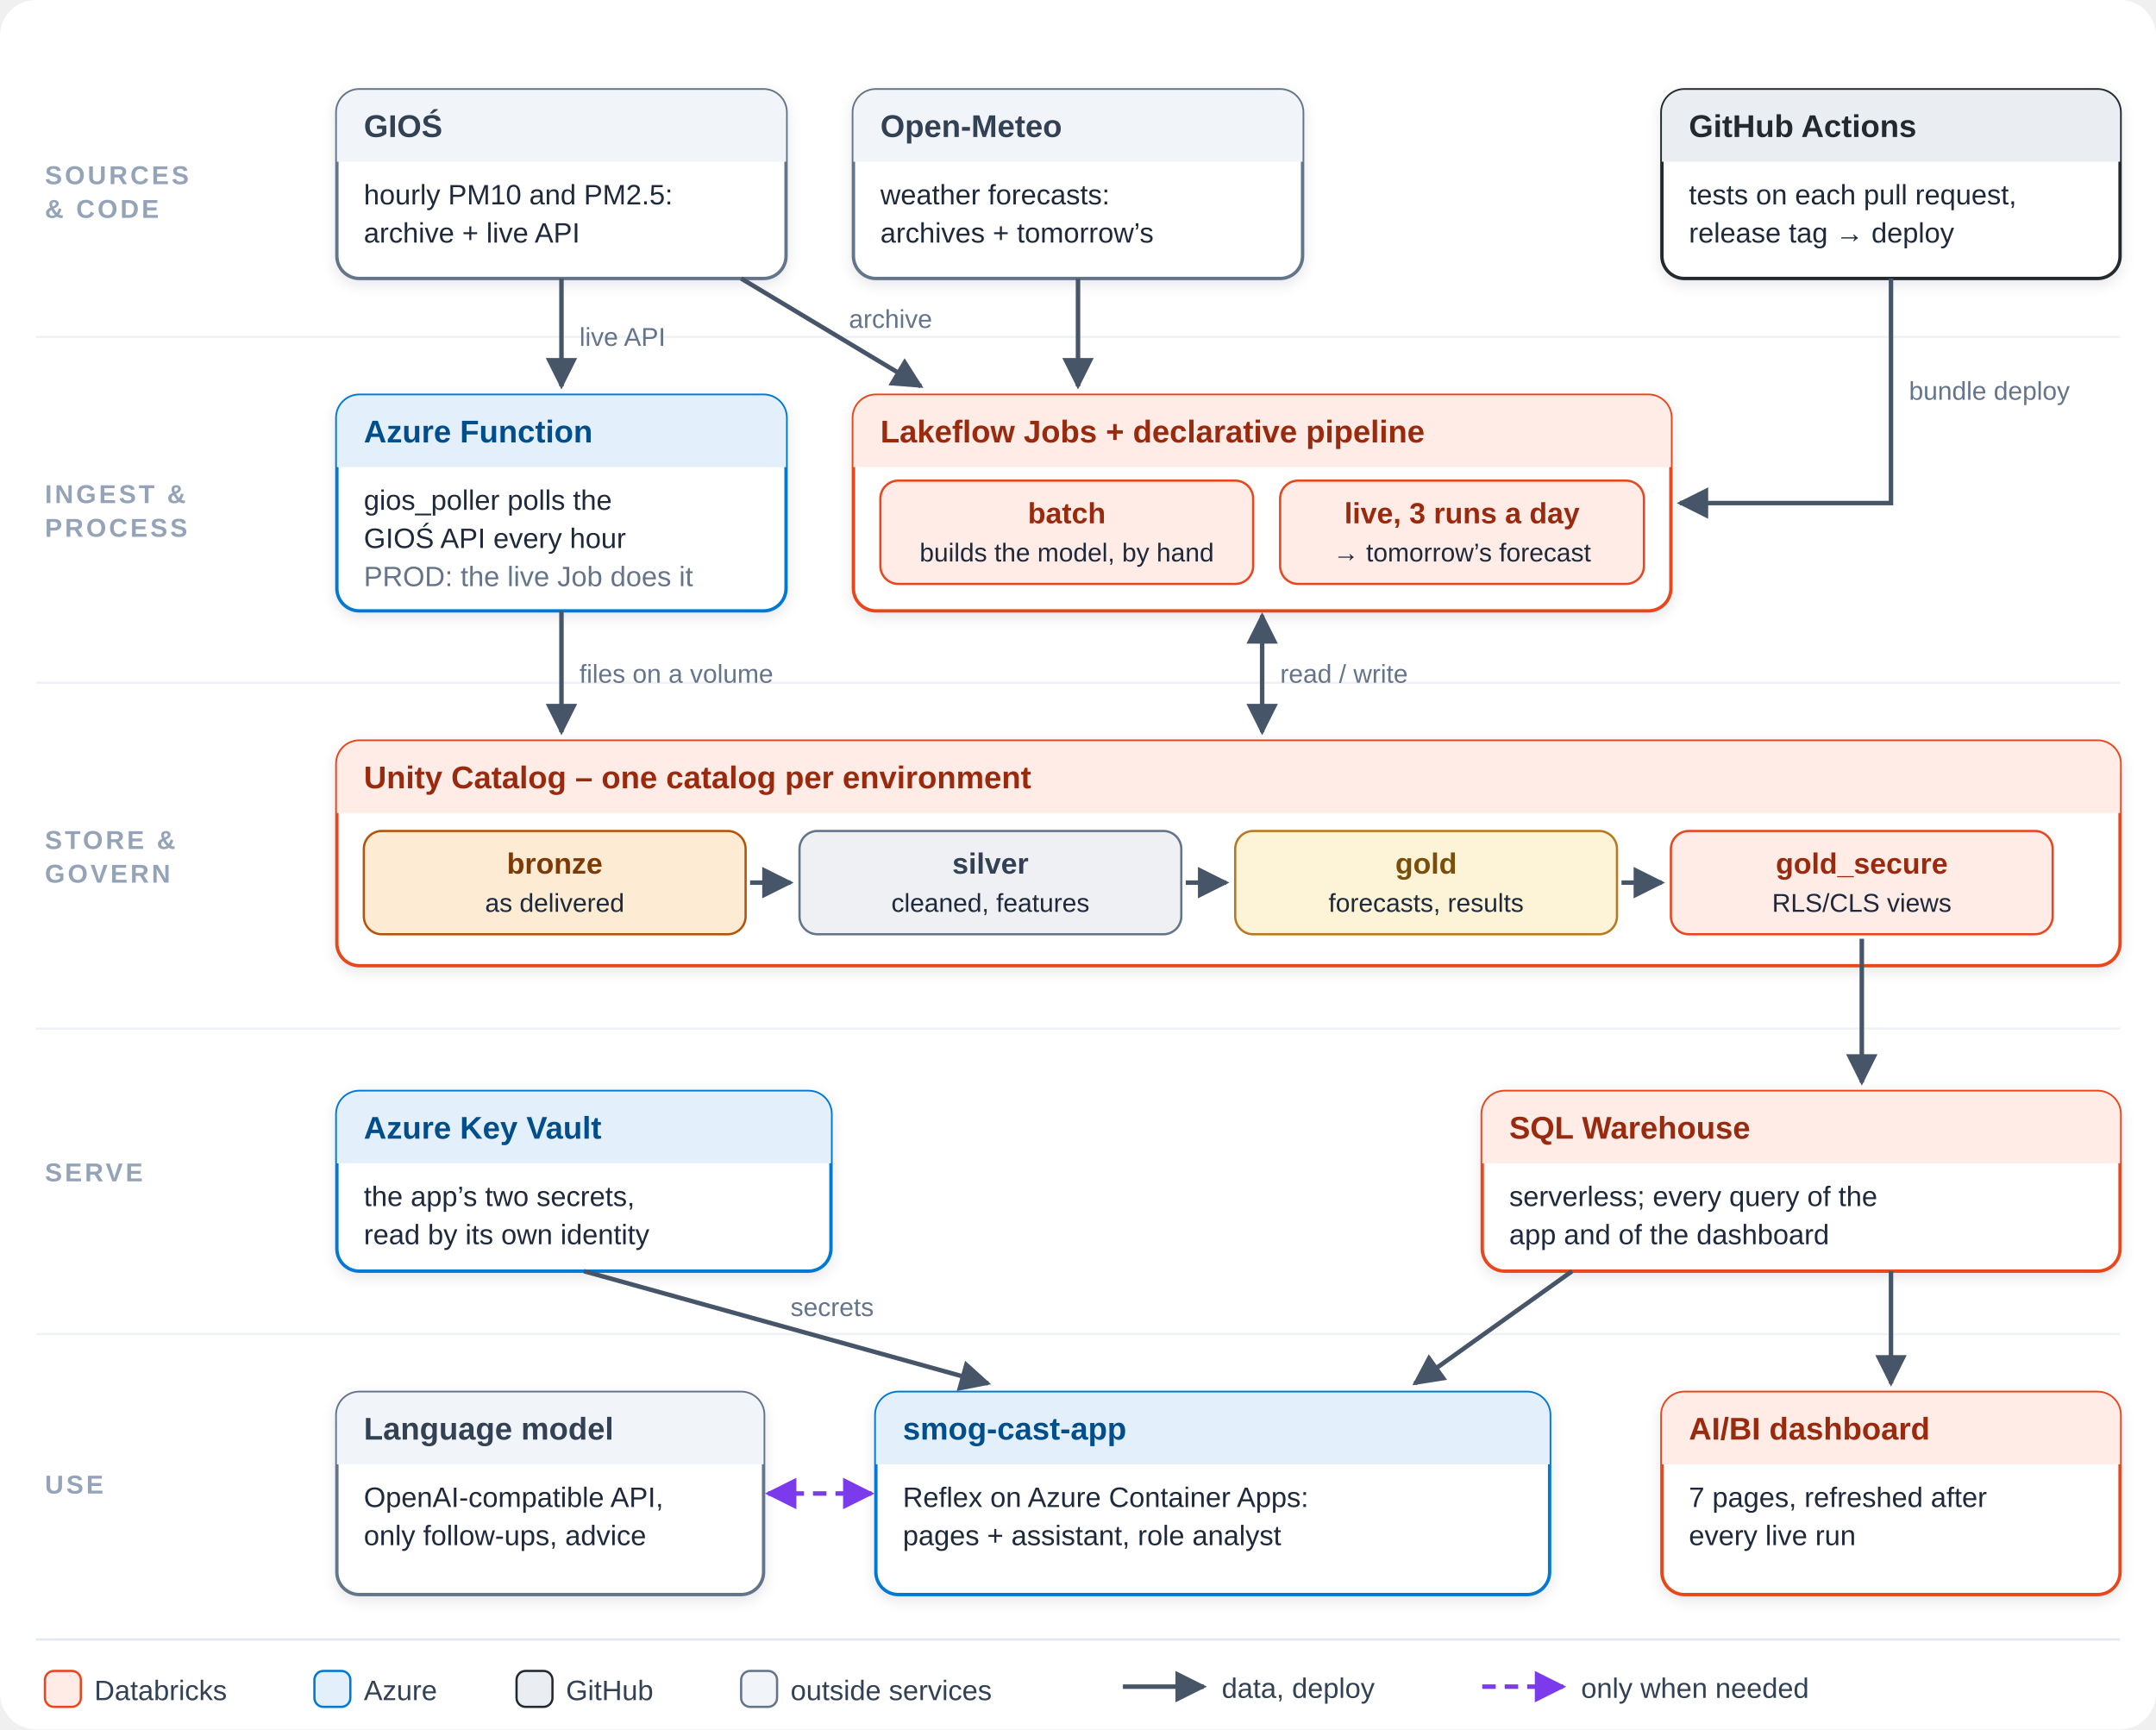
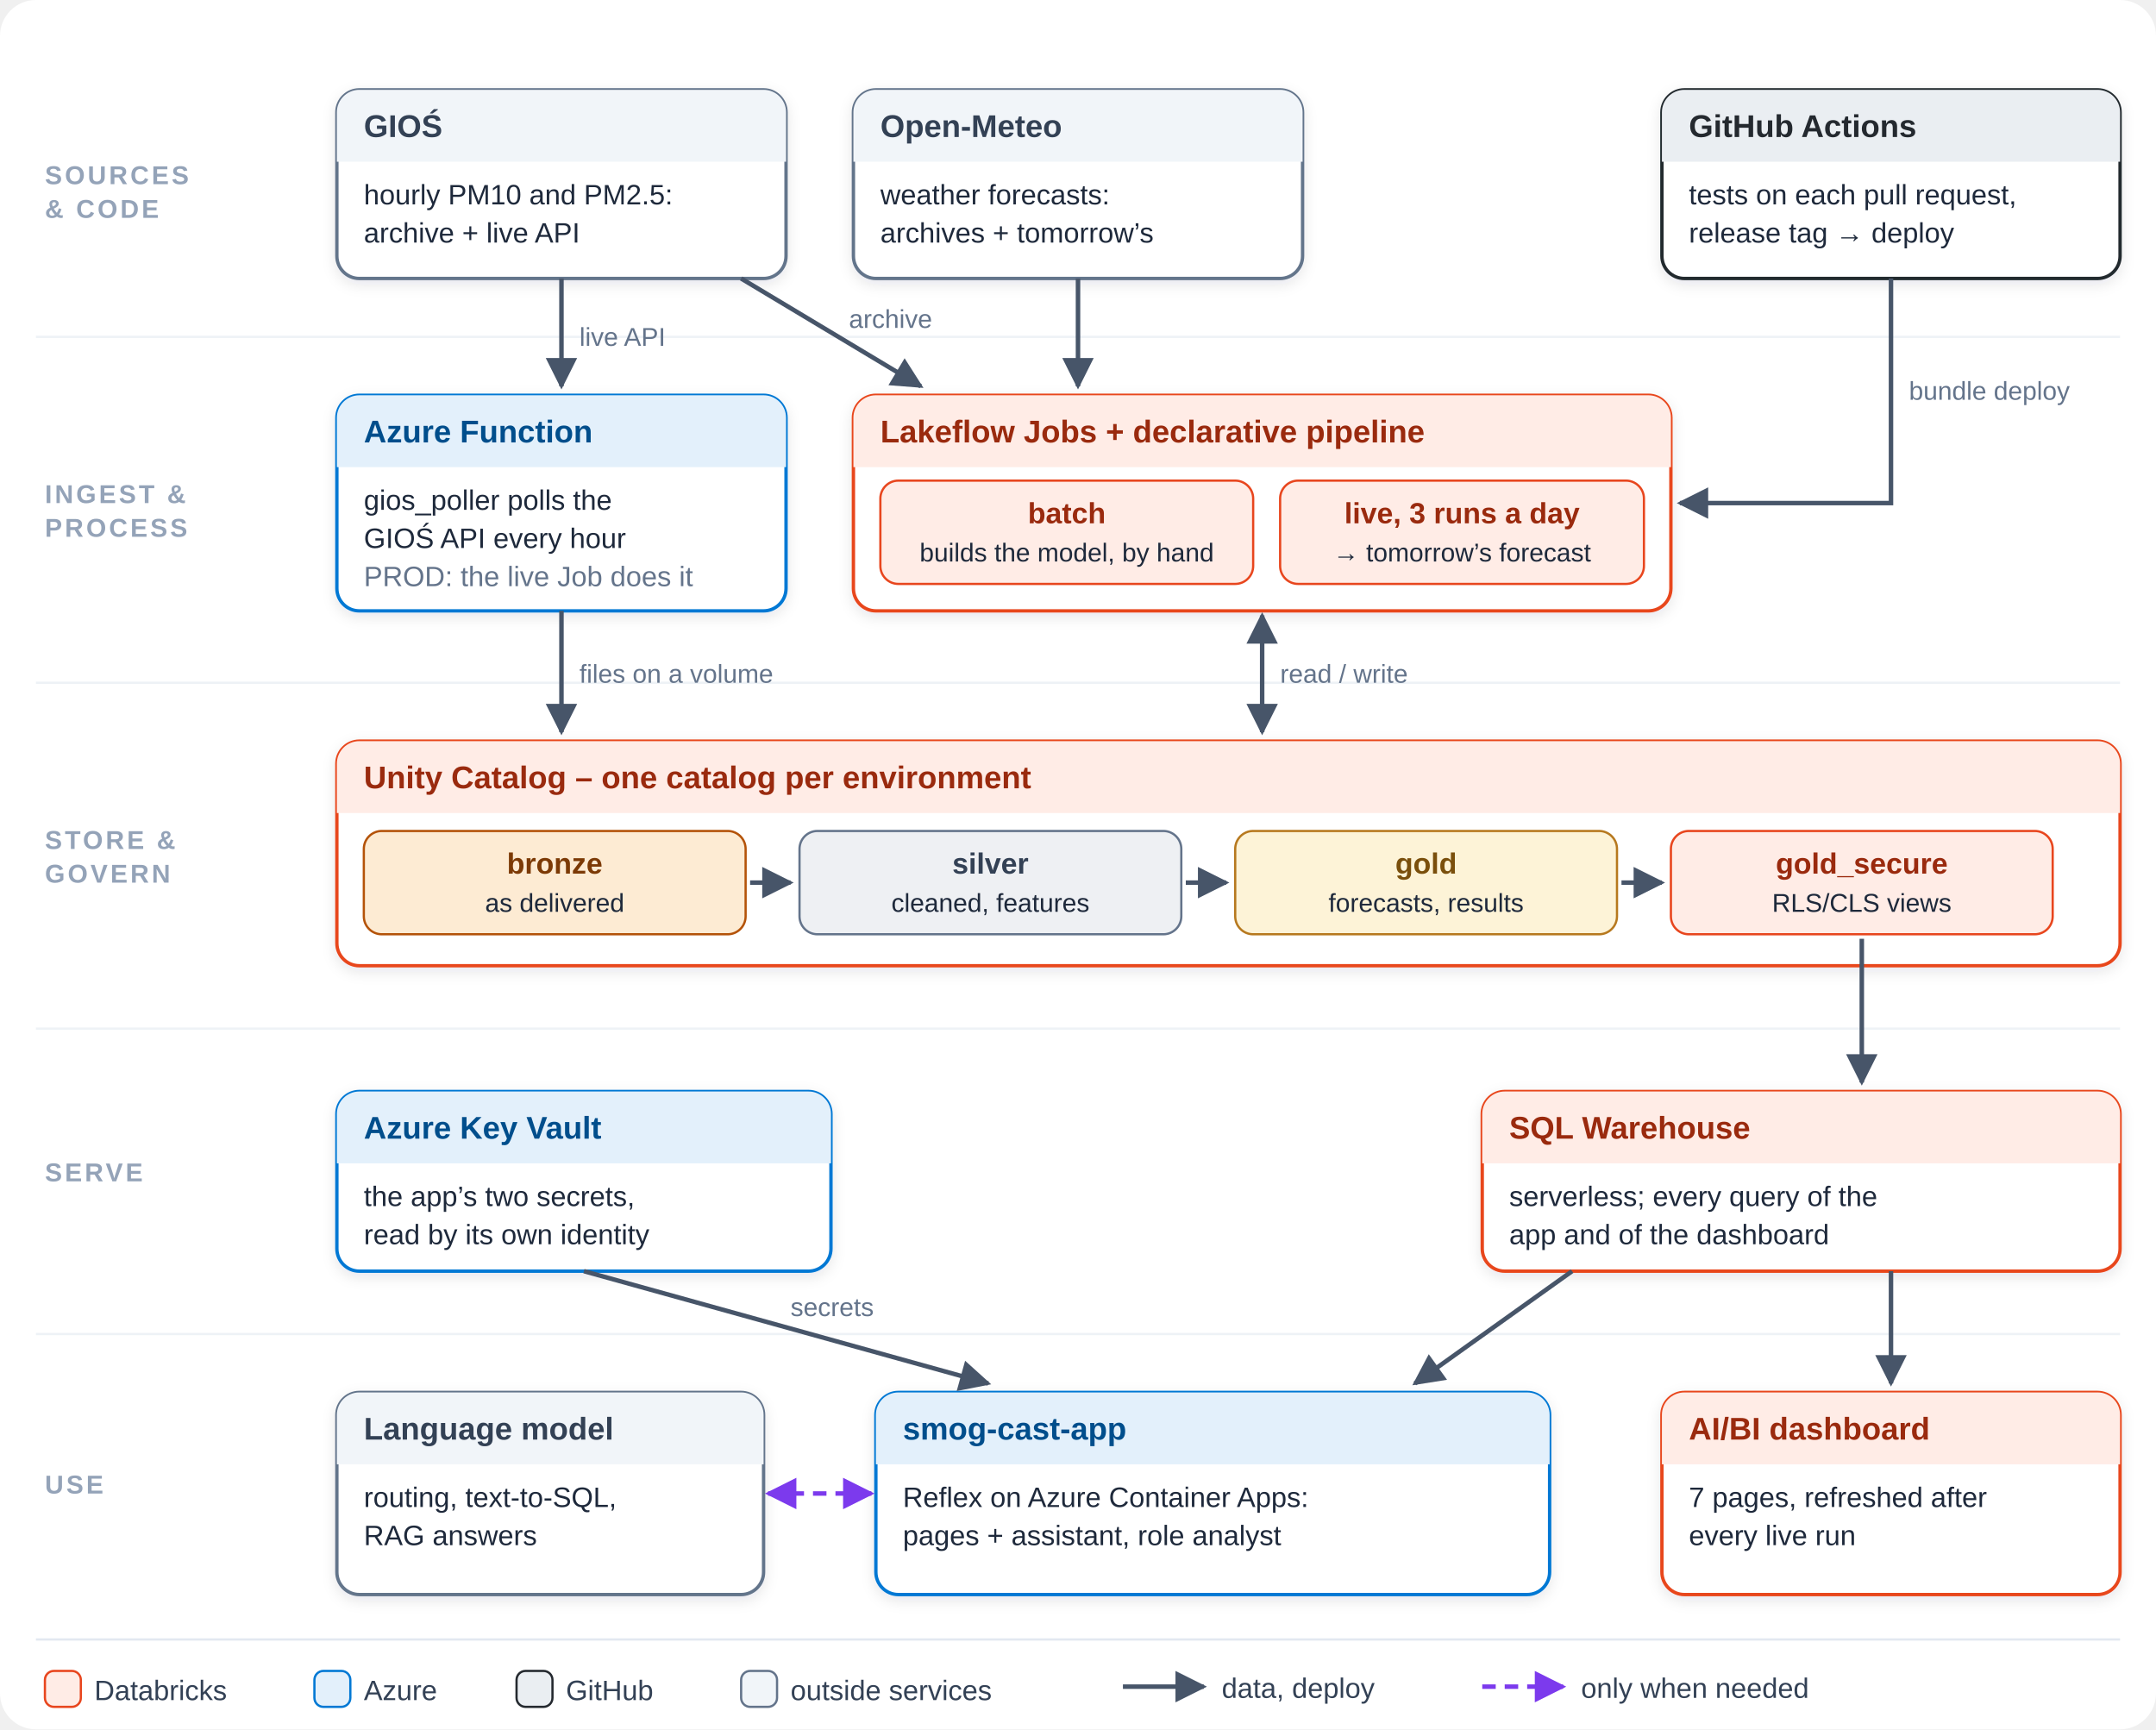
<svg xmlns="http://www.w3.org/2000/svg" viewBox="0 0 960 770" width="960" height="770" font-family="'Segoe UI', -apple-system, 'Helvetica Neue', Arial, sans-serif" role="img" aria-labelledby="t d">
  <defs>
    <marker id="a" viewBox="0 0 10 10" refX="9" refY="5" markerWidth="7" markerHeight="7" orient="auto-start-reverse">
      <path d="M0 0 L10 5 L0 10 z" fill="#475569" />
    </marker>
    <marker id="ap" viewBox="0 0 10 10" refX="9" refY="5" markerWidth="7" markerHeight="7" orient="auto-start-reverse">
      <path d="M0 0 L10 5 L0 10 z" fill="#7c3aed" />
    </marker>
    <filter id="s" x="-10%" y="-10%" width="120%" height="130%">
      <feDropShadow dx="0" dy="2" stdDeviation="3" flood-color="#0f172a" flood-opacity="0.10" />
    </filter>
  </defs>
  <rect width="960" height="770" rx="16" fill="#ffffff" />
  <text x="20" y="82" font-size="11.5" fill="#94a3b8" font-weight="700" letter-spacing="1.2">SOURCES</text>
  <text x="20" y="97" font-size="11.5" fill="#94a3b8" font-weight="700" letter-spacing="1.2">&amp; CODE</text>
  <text x="20" y="224" font-size="11.5" fill="#94a3b8" font-weight="700" letter-spacing="1.2">INGEST &amp;</text>
  <text x="20" y="239" font-size="11.5" fill="#94a3b8" font-weight="700" letter-spacing="1.2">PROCESS</text>
  <text x="20" y="378" font-size="11.5" fill="#94a3b8" font-weight="700" letter-spacing="1.2">STORE &amp;</text>
  <text x="20" y="393" font-size="11.5" fill="#94a3b8" font-weight="700" letter-spacing="1.2">GOVERN</text>
  <text x="20" y="526" font-size="11.5" fill="#94a3b8" font-weight="700" letter-spacing="1.2">SERVE</text>
  <text x="20" y="665" font-size="11.5" fill="#94a3b8" font-weight="700" letter-spacing="1.2">USE</text>
  <line x1="16" y1="150" x2="944" y2="150" stroke="#eef2f6" />
  <line x1="16" y1="304" x2="944" y2="304" stroke="#eef2f6" />
  <line x1="16" y1="458" x2="944" y2="458" stroke="#eef2f6" />
  <line x1="16" y1="594" x2="944" y2="594" stroke="#eef2f6" />
  <g filter="url(#s)">
    <rect x="150" y="40" width="200" height="84" rx="10" fill="#ffffff" stroke="#64748b" stroke-width="1.5" />
    <path d="M150 50 a10 10 0 0 1 10 -10 h180 a10 10 0 0 1 10 10 v22 h-200 z" fill="#f1f5f9" />
  </g>
  <text x="162" y="61" font-size="14" fill="#334155" font-weight="700">GIOŚ</text>
  <text x="162" y="91" font-size="12.5" fill="#1e293b">hourly PM10 and PM2.5:</text>
  <text x="162" y="108" font-size="12.5" fill="#1e293b">archive + live API</text>
  <g filter="url(#s)">
    <rect x="380" y="40" width="200" height="84" rx="10" fill="#ffffff" stroke="#64748b" stroke-width="1.5" />
    <path d="M380 50 a10 10 0 0 1 10 -10 h180 a10 10 0 0 1 10 10 v22 h-200 z" fill="#f1f5f9" />
  </g>
  <text x="392" y="61" font-size="14" fill="#334155" font-weight="700">Open-Meteo</text>
  <text x="392" y="91" font-size="12.5" fill="#1e293b">weather forecasts:</text>
  <text x="392" y="108" font-size="12.5" fill="#1e293b">archives + tomorrow’s</text>
  <g filter="url(#s)">
    <rect x="740" y="40" width="204" height="84" rx="10" fill="#ffffff" stroke="#24292f" stroke-width="1.5" />
    <path d="M740 50 a10 10 0 0 1 10 -10 h184 a10 10 0 0 1 10 10 v22 h-204 z" fill="#eaeef2" />
  </g>
  <text x="752" y="61" font-size="14" fill="#24292f" font-weight="700">GitHub Actions</text>
  <text x="752" y="91" font-size="12.5" fill="#1e293b">tests on each pull request,</text>
  <text x="752" y="108" font-size="12.5" fill="#1e293b">release tag → deploy</text>
  <g filter="url(#s)">
    <rect x="150" y="176" width="200" height="96" rx="10" fill="#ffffff" stroke="#0078d4" stroke-width="1.5" />
    <path d="M150 186 a10 10 0 0 1 10 -10 h180 a10 10 0 0 1 10 10 v22 h-200 z" fill="#e3f0fb" />
  </g>
  <text x="162" y="197" font-size="14" fill="#004e8c" font-weight="700">Azure Function</text>
  <text x="162" y="227" font-size="12.5" fill="#1e293b">gios_poller polls the</text>
  <text x="162" y="244" font-size="12.5" fill="#1e293b">GIOŚ API every hour</text>
  <text x="162" y="261" font-size="12.5" fill="#64748b">PROD: the live Job does it</text>
  <g filter="url(#s)">
    <rect x="380" y="176" width="364" height="96" rx="10" fill="#ffffff" stroke="#e8461e" stroke-width="1.5" />
    <path d="M380 186 a10 10 0 0 1 10 -10 h344 a10 10 0 0 1 10 10 v22 h-364 z" fill="#ffece6" />
  </g>
  <text x="392" y="197" font-size="14" fill="#9a2a0e" font-weight="700">Lakeflow Jobs + declarative pipeline</text>
  <rect x="392" y="214" width="166" height="46" rx="8" fill="#ffece6" stroke="#e8461e" />
  <text x="475.0" y="233" font-size="13" fill="#9a2a0e" font-weight="700" text-anchor="middle">batch</text>
  <text x="475.0" y="250" font-size="11.5" fill="#1e293b" text-anchor="middle">builds the model, by hand</text>
  <rect x="570" y="214" width="162" height="46" rx="8" fill="#ffece6" stroke="#e8461e" />
  <text x="651.0" y="233" font-size="13" fill="#9a2a0e" font-weight="700" text-anchor="middle">live, 3 runs a day</text>
  <text x="651.0" y="250" font-size="11.5" fill="#1e293b" text-anchor="middle">→ tomorrow’s forecast</text>
  <line x1="250" y1="124" x2="250" y2="172" stroke="#475569" stroke-width="2" marker-end="url(#a)" />
  <text x="258" y="154" font-size="11.5" fill="#64748b">live API</text>
  <line x1="330" y1="124" x2="410" y2="172" stroke="#475569" stroke-width="2" marker-end="url(#a)" />
  <text x="378" y="146" font-size="11.5" fill="#64748b">archive</text>
  <line x1="480" y1="124" x2="480" y2="172" stroke="#475569" stroke-width="2" marker-end="url(#a)" />
  <path d="M842 124 V224 H748" stroke="#475569" stroke-width="2" fill="none" marker-end="url(#a)" />
  <text x="850" y="178" font-size="11.5" fill="#64748b">bundle deploy</text>
  <g filter="url(#s)">
    <rect x="150" y="330" width="794" height="100" rx="10" fill="#ffffff" stroke="#e8461e" stroke-width="1.5" />
    <path d="M150 340 a10 10 0 0 1 10 -10 h774 a10 10 0 0 1 10 10 v22 h-794 z" fill="#ffece6" />
  </g>
  <text x="162" y="351" font-size="14" fill="#9a2a0e" font-weight="700">Unity Catalog – one catalog per environment</text>
  <rect x="162" y="370" width="170" height="46" rx="8" fill="#fdebd3" stroke="#b45309" />
  <text x="247.0" y="389" font-size="13" fill="#7c3a06" font-weight="700" text-anchor="middle">bronze</text>
  <text x="247.0" y="406" font-size="11.5" fill="#1e293b" text-anchor="middle">as delivered</text>
  <rect x="356" y="370" width="170" height="46" rx="8" fill="#eef0f3" stroke="#64748b" />
  <text x="441.0" y="389" font-size="13" fill="#334155" font-weight="700" text-anchor="middle">silver</text>
  <text x="441.0" y="406" font-size="11.5" fill="#1e293b" text-anchor="middle">cleaned, features</text>
  <line x1="334" y1="393" x2="352" y2="393" stroke="#475569" stroke-width="2" marker-end="url(#a)" />
  <rect x="550" y="370" width="170" height="46" rx="8" fill="#fdf3d7" stroke="#b7791f" />
  <text x="635.0" y="389" font-size="13" fill="#7a4f0c" font-weight="700" text-anchor="middle">gold</text>
  <text x="635.0" y="406" font-size="11.5" fill="#1e293b" text-anchor="middle">forecasts, results</text>
  <line x1="528" y1="393" x2="546" y2="393" stroke="#475569" stroke-width="2" marker-end="url(#a)" />
  <rect x="744" y="370" width="170" height="46" rx="8" fill="#ffece6" stroke="#e8461e" />
  <text x="829.0" y="389" font-size="13" fill="#9a2a0e" font-weight="700" text-anchor="middle">gold_secure</text>
  <text x="829.0" y="406" font-size="11.5" fill="#1e293b" text-anchor="middle">RLS/CLS views</text>
  <line x1="722" y1="393" x2="740" y2="393" stroke="#475569" stroke-width="2" marker-end="url(#a)" />
  <line x1="250" y1="272" x2="250" y2="326" stroke="#475569" stroke-width="2" marker-end="url(#a)" />
  <text x="258" y="304" font-size="11.5" fill="#64748b">files on a volume</text>
  <line x1="562" y1="274" x2="562" y2="326" stroke="#475569" stroke-width="2" marker-end="url(#a)" marker-start="url(#a)" />
  <text x="570" y="304" font-size="11.5" fill="#64748b">read / write</text>
  <g filter="url(#s)">
    <rect x="150" y="486" width="220" height="80" rx="10" fill="#ffffff" stroke="#0078d4" stroke-width="1.5" />
    <path d="M150 496 a10 10 0 0 1 10 -10 h200 a10 10 0 0 1 10 10 v22 h-220 z" fill="#e3f0fb" />
  </g>
  <text x="162" y="507" font-size="14" fill="#004e8c" font-weight="700">Azure Key Vault</text>
  <text x="162" y="537" font-size="12.5" fill="#1e293b">the app’s two secrets,</text>
  <text x="162" y="554" font-size="12.5" fill="#1e293b">read by its own identity</text>
  <g filter="url(#s)">
    <rect x="660" y="486" width="284" height="80" rx="10" fill="#ffffff" stroke="#e8461e" stroke-width="1.5" />
    <path d="M660 496 a10 10 0 0 1 10 -10 h264 a10 10 0 0 1 10 10 v22 h-284 z" fill="#ffece6" />
  </g>
  <text x="672" y="507" font-size="14" fill="#9a2a0e" font-weight="700">SQL Warehouse</text>
  <text x="672" y="537" font-size="12.5" fill="#1e293b">serverless; every query of the</text>
  <text x="672" y="554" font-size="12.5" fill="#1e293b">app and of the dashboard</text>
  <line x1="829" y1="418" x2="829" y2="482" stroke="#475569" stroke-width="2" marker-end="url(#a)" />
  <g filter="url(#s)">
    <rect x="150" y="620" width="190" height="90" rx="10" fill="#ffffff" stroke="#64748b" stroke-width="1.5" />
    <path d="M150 630 a10 10 0 0 1 10 -10 h170 a10 10 0 0 1 10 10 v22 h-190 z" fill="#f1f5f9" />
  </g>
  <text x="162" y="641" font-size="14" fill="#334155" font-weight="700">Language model</text>
-   <text x="162" y="671" font-size="12.5" fill="#1e293b">OpenAI-compatible API,</text>
-   <text x="162" y="688" font-size="12.5" fill="#1e293b">only follow-ups, advice</text>
+   <text x="162" y="671" font-size="12.5" fill="#1e293b">routing, text-to-SQL,</text>
+   <text x="162" y="688" font-size="12.5" fill="#1e293b">RAG answers</text>
  <g filter="url(#s)">
    <rect x="390" y="620" width="300" height="90" rx="10" fill="#ffffff" stroke="#0078d4" stroke-width="1.5" />
    <path d="M390 630 a10 10 0 0 1 10 -10 h280 a10 10 0 0 1 10 10 v22 h-300 z" fill="#e3f0fb" />
  </g>
  <text x="402" y="641" font-size="14" fill="#004e8c" font-weight="700">smog-cast-app</text>
  <text x="402" y="671" font-size="12.5" fill="#1e293b">Reflex on Azure Container Apps:</text>
  <text x="402" y="688" font-size="12.5" fill="#1e293b">pages + assistant, role analyst</text>
  <g filter="url(#s)">
    <rect x="740" y="620" width="204" height="90" rx="10" fill="#ffffff" stroke="#e8461e" stroke-width="1.5" />
    <path d="M740 630 a10 10 0 0 1 10 -10 h184 a10 10 0 0 1 10 10 v22 h-204 z" fill="#ffece6" />
  </g>
  <text x="752" y="641" font-size="14" fill="#9a2a0e" font-weight="700">AI/BI dashboard</text>
  <text x="752" y="671" font-size="12.5" fill="#1e293b">7 pages, refreshed after</text>
  <text x="752" y="688" font-size="12.5" fill="#1e293b">every live run</text>
  <line x1="842" y1="566" x2="842" y2="616" stroke="#475569" stroke-width="2" marker-end="url(#a)" />
  <line x1="700" y1="566" x2="630" y2="616" stroke="#475569" stroke-width="2" marker-end="url(#a)" />
  <line x1="260" y1="566" x2="440" y2="616" stroke="#475569" stroke-width="2" marker-end="url(#a)" />
  <text x="352" y="586" font-size="11.5" fill="#64748b">secrets</text>
  <line x1="342" y1="665" x2="388" y2="665" stroke="#7c3aed" stroke-width="2" stroke-dasharray="6 4" marker-end="url(#ap)" marker-start="url(#ap)" />
  <line x1="16" y1="730" x2="944" y2="730" stroke="#e2e8f0" />
  <rect x="20" y="744" width="16" height="16" rx="4" fill="#ffece6" stroke="#e8461e" />
  <text x="42" y="757" font-size="12.5" fill="#334155">Databricks</text>
  <rect x="140" y="744" width="16" height="16" rx="4" fill="#e3f0fb" stroke="#0078d4" />
  <text x="162" y="757" font-size="12.5" fill="#334155">Azure</text>
  <rect x="230" y="744" width="16" height="16" rx="4" fill="#eaeef2" stroke="#24292f" />
  <text x="252" y="757" font-size="12.5" fill="#334155">GitHub</text>
  <rect x="330" y="744" width="16" height="16" rx="4" fill="#f1f5f9" stroke="#64748b" />
  <text x="352" y="757" font-size="12.5" fill="#334155">outside services</text>
  <line x1="500" y1="751" x2="536" y2="751" stroke="#475569" stroke-width="2" marker-end="url(#a)" />
  <text x="544" y="756" font-size="12.5" fill="#334155">data, deploy</text>
  <line x1="660" y1="751" x2="696" y2="751" stroke="#7c3aed" stroke-width="2" stroke-dasharray="6 4" marker-end="url(#ap)" />
  <text x="704" y="756" font-size="12.5" fill="#334155">only when needed</text>
</svg>
